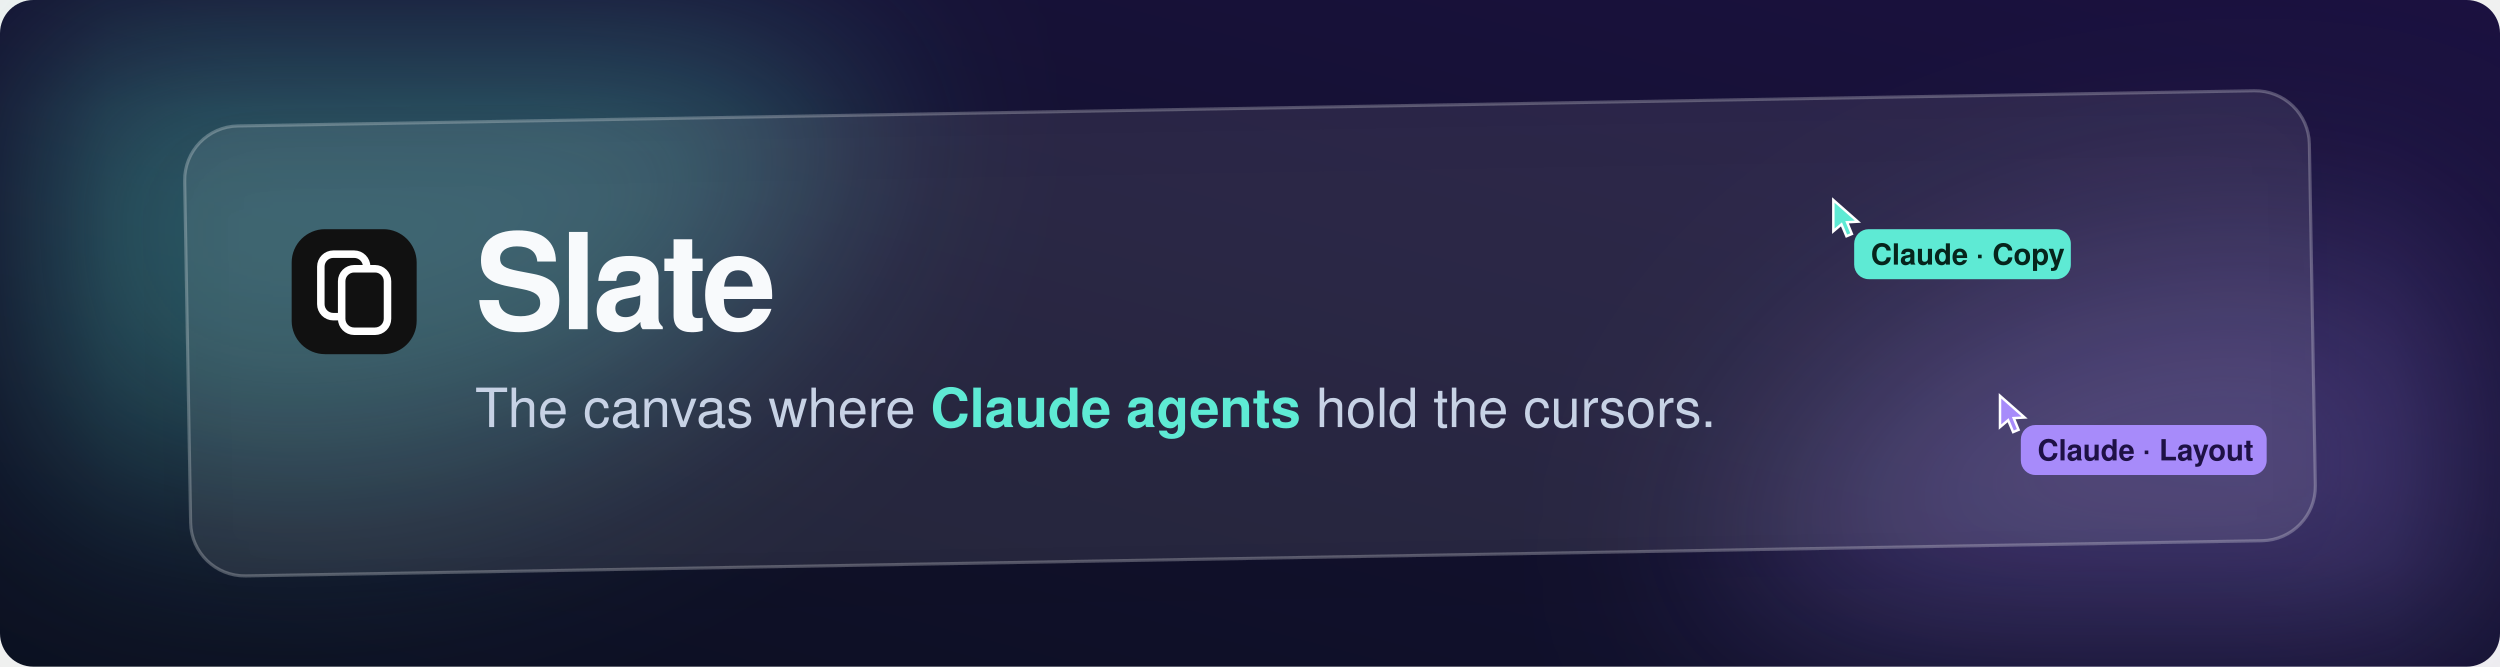
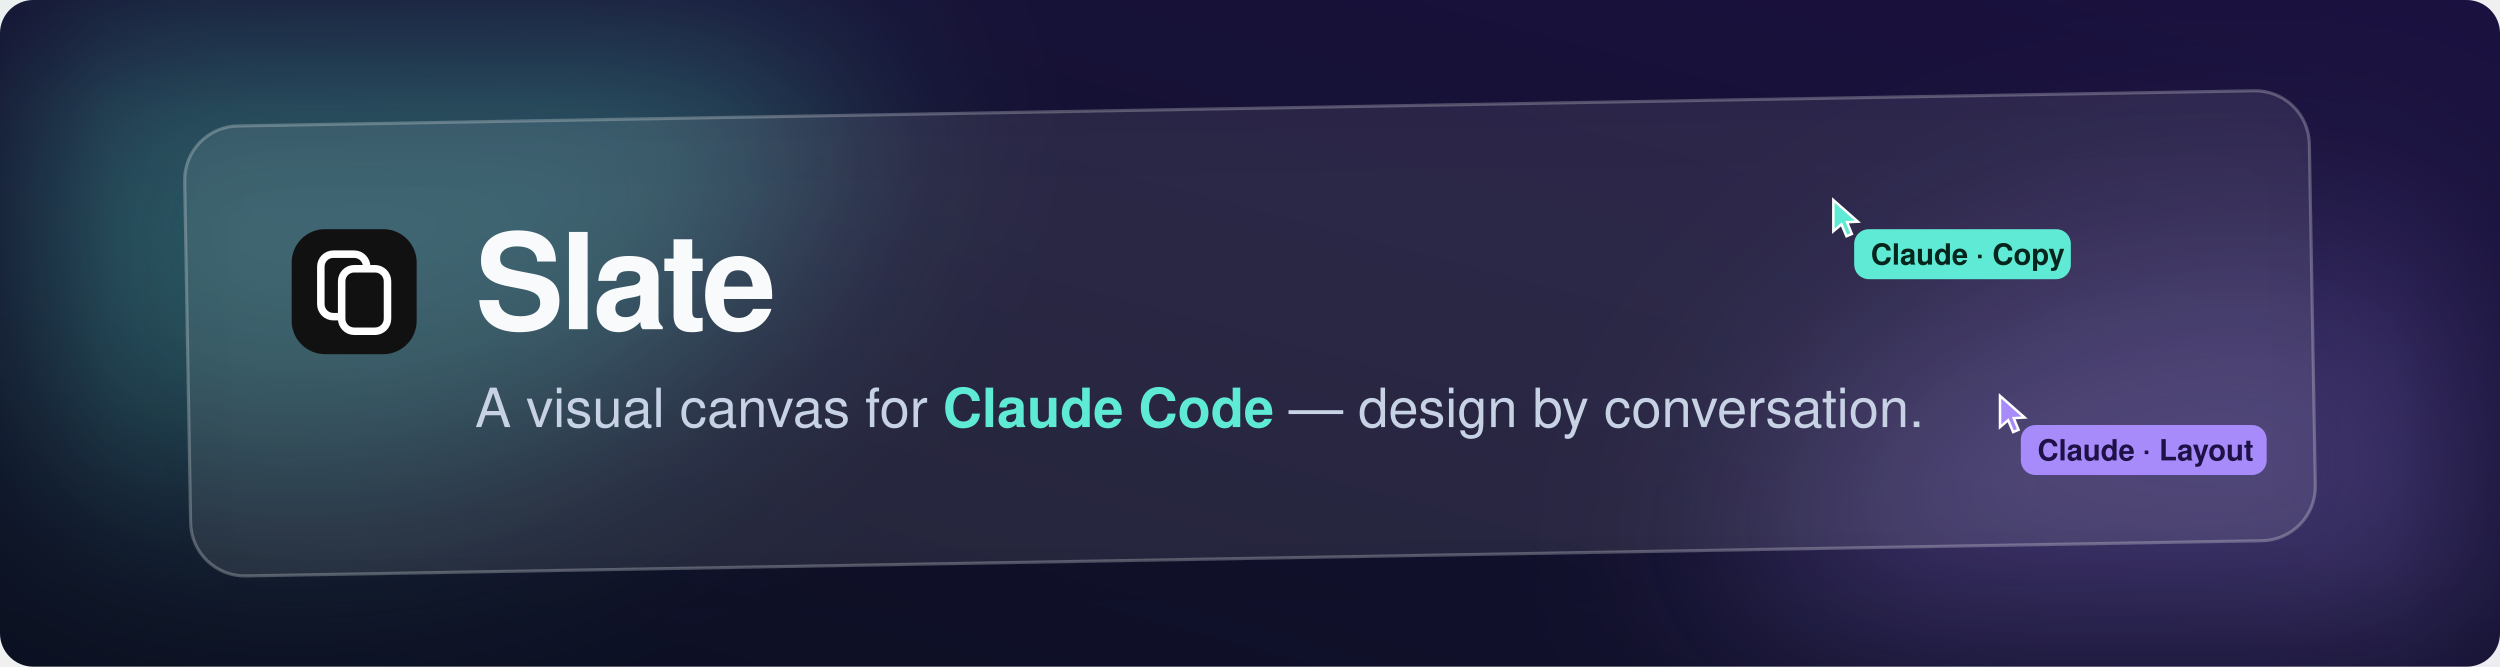
<svg xmlns="http://www.w3.org/2000/svg" width="1200" height="320" viewBox="0 0 1200 320">
  <defs>
    <linearGradient id="bg" x1="0" y1="1" x2="1" y2="0">
      <stop offset="0" stop-color="#0B1020" />
      <stop offset="1" stop-color="#1B1140" />
    </linearGradient>
    <filter id="orb" x="-80%" y="-80%" width="260%" height="260%">
      <feGaussianBlur stdDeviation="55" />
    </filter>
    <filter id="soft" x="-40%" y="-40%" width="180%" height="180%">
      <feDropShadow dx="0" dy="12" stdDeviation="18" flood-color="rgba(0,0,0,0.4)" />
    </filter>
  </defs>
  <rect width="1200" height="320" rx="16" fill="url(#bg)" />
  <ellipse cx="140" cy="30" rx="260" ry="200" fill="#5EEAD4" opacity="0.33" filter="url(#orb)" />
  <ellipse cx="1080" cy="300" rx="240" ry="180" fill="#A78BFA" opacity="0.3" filter="url(#orb)" />
  <g filter="url(#soft)" transform="rotate(-1 600 160)">
    <rect x="90" y="52" width="1020" height="216" rx="26" fill="rgba(255,255,255,0.08)" stroke="rgba(255,255,255,0.25)" stroke-width="1.5" />
  </g>
  <g transform="translate(140,110)">
    <rect width="60" height="60" rx="16" fill="#111111" />
    <rect x="14" y="12" width="22" height="30" rx="6" fill="none" stroke="#ffffff" stroke-width="3.6" />
    <rect x="24" y="19" width="22" height="30" rx="6" fill="#111111" stroke="#ffffff" stroke-width="3.6" />
  </g>
  <text x="228" y="158" font-family="Avenir Next, Segoe UI, Helvetica, Arial, sans-serif" font-size="64" font-weight="800" letter-spacing="-2" fill="#F8FAFC">Slate</text>
-   <text x="228" y="205" font-family="Avenir Next, Segoe UI, Helvetica, Arial, sans-serif" font-size="26" font-weight="500" fill="#C7D2E5">The canvas where <tspan fill="#5EEAD4" font-weight="700">Claude agents</tspan> hold the cursors.</text>
+   <text x="228" y="205" font-family="Avenir Next, Segoe UI, Helvetica, Arial, sans-serif" font-size="26" font-weight="500" fill="#C7D2E5">A visual canvas for <tspan fill="#5EEAD4" font-weight="700">Claude Code</tspan> — design by conversation.</text>
  <g transform="translate(880,96)">
    <path d="M0 0 L0 15 L3.9 11.7 L6.3 17.4 L8.9 16.3 L6.6 10.7 L11.8 10.4 Z" fill="#5EEAD4" stroke="#fff" stroke-width="1.2" />
    <rect x="10" y="14" width="104" height="24" rx="7" fill="#5EEAD4" />
    <text x="18" y="31" font-family="Segoe UI, Helvetica, sans-serif" font-size="14" font-weight="700" fill="#06251c">Claude · Copy</text>
  </g>
  <g transform="translate(960,190)">
    <path d="M0 0 L0 15 L3.9 11.7 L6.3 17.4 L8.9 16.3 L6.6 10.7 L11.8 10.4 Z" fill="#A78BFA" stroke="#fff" stroke-width="1.2" />
    <rect x="10" y="14" width="118" height="24" rx="7" fill="#A78BFA" />
    <text x="18" y="31" font-family="Segoe UI, Helvetica, sans-serif" font-size="14" font-weight="700" fill="#1e1145">Claude · Layout</text>
  </g>
</svg>
